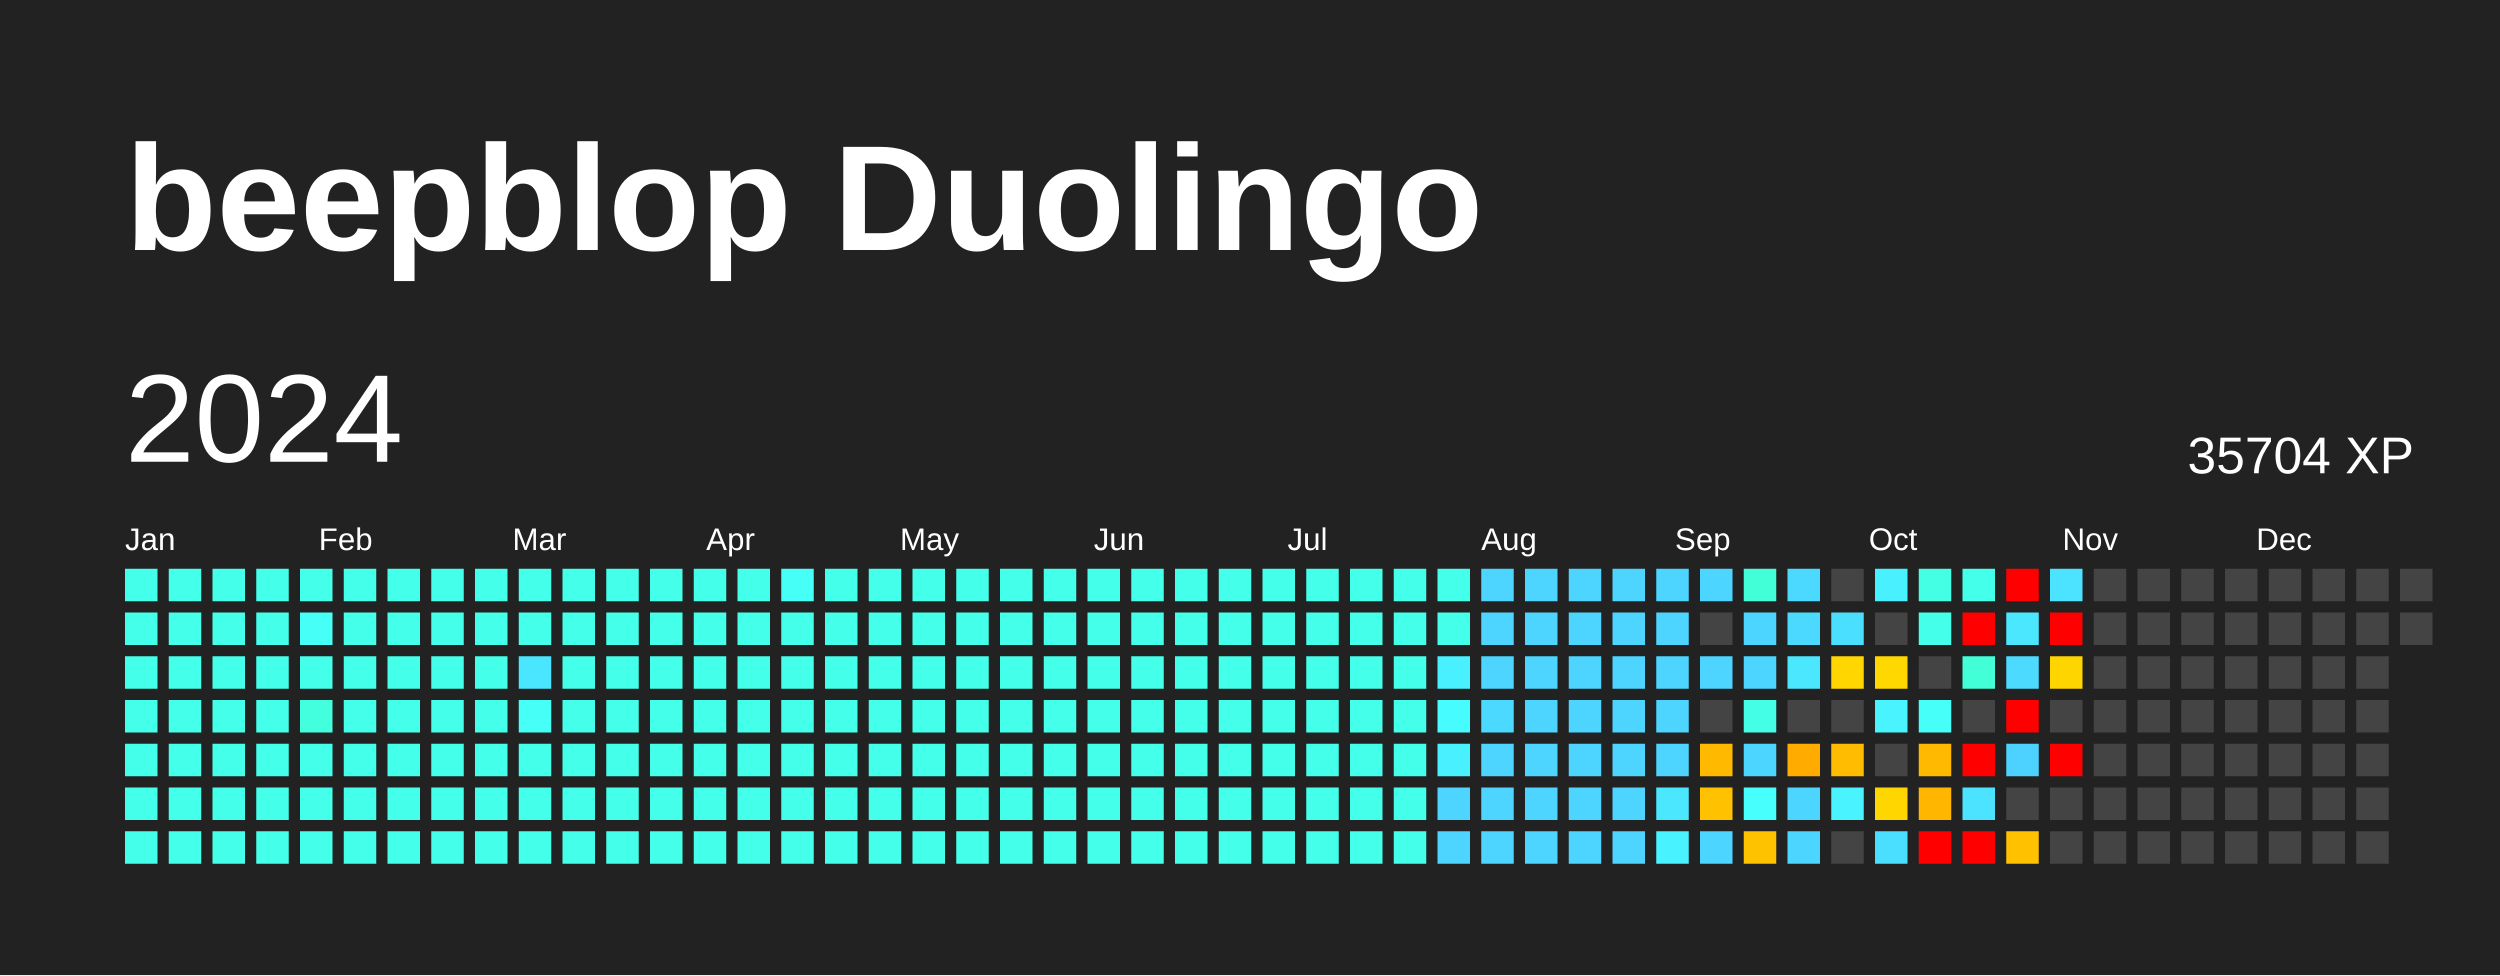
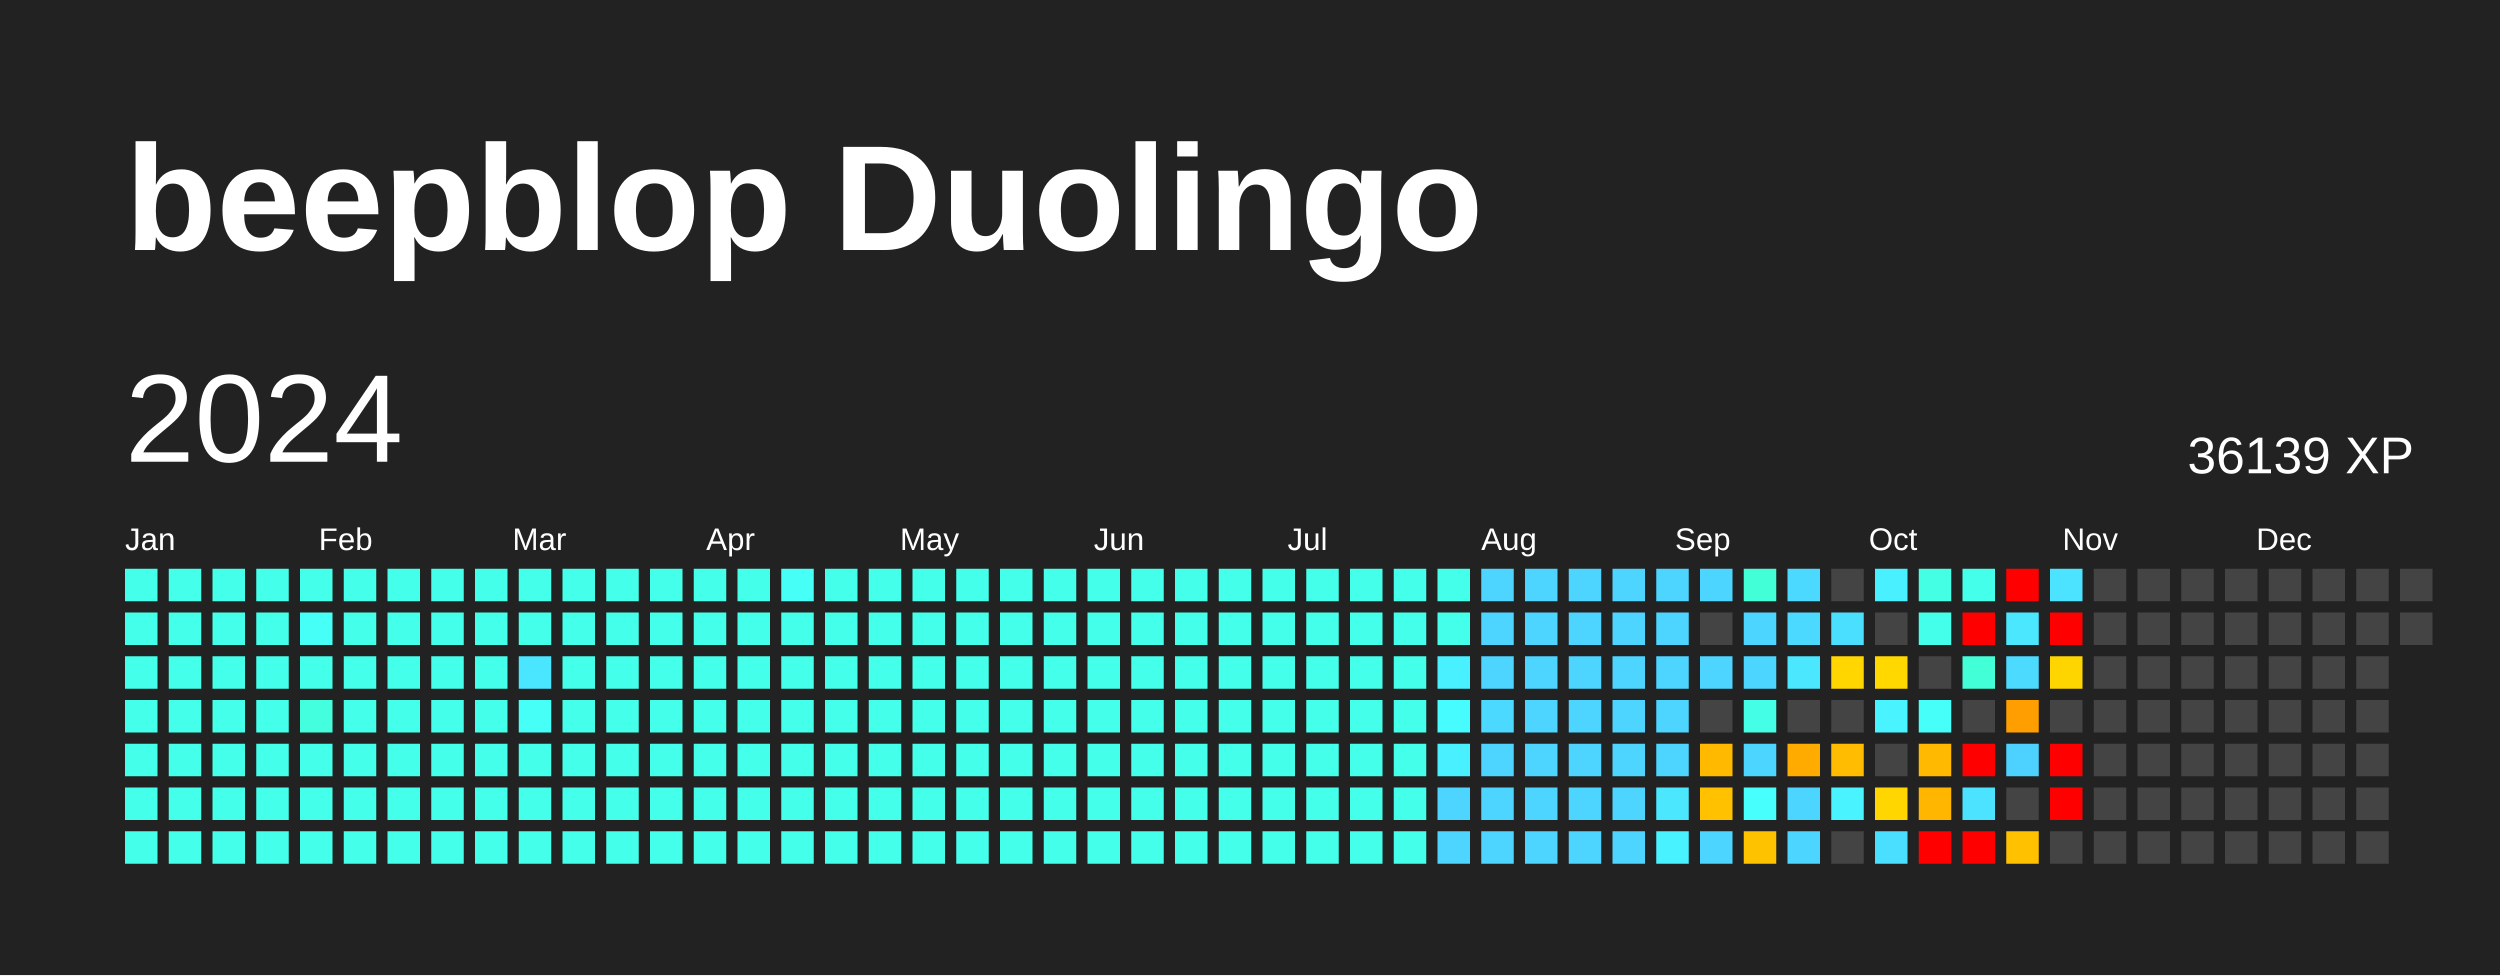
<svg xmlns="http://www.w3.org/2000/svg" baseProfile="full" height="78mm" version="1.1" viewBox="0,0,200,78" width="200mm">
  <defs />
  <rect fill="#222222" height="78" width="200" x="0" y="0" />
  <text fill="#FFFFFF" style="font-size:12px; font-family:Arial; font-weight:bold;" x="10" y="20">beepblop Duolingo</text>
  <text dominant-baseline="hanging" fill="#FFFFFF" style="font-size:10.0px; font-family:Arial;" x="10" y="30">2024</text>
-   <text dominant-baseline="hanging" fill="#FFFFFF" style="font-size:4.125px; font-family:Arial;" x="175" y="35">35704 XP</text>
+   <text dominant-baseline="hanging" fill="#FFFFFF" style="font-size:4.125px; font-family:Arial;" x="175" y="35">36139 XP</text>
  <text fill="#FFFFFF" style="font-size:2.5px; font-family:Arial" x="10.0" y="44">Jan</text>
  <text fill="#FFFFFF" style="font-size:2.5px; font-family:Arial" x="25.5" y="44">Feb</text>
  <text fill="#FFFFFF" style="font-size:2.5px; font-family:Arial" x="41.0" y="44">Mar</text>
  <text fill="#FFFFFF" style="font-size:2.5px; font-family:Arial" x="56.5" y="44">Apr</text>
  <text fill="#FFFFFF" style="font-size:2.5px; font-family:Arial" x="72.0" y="44">May</text>
  <text fill="#FFFFFF" style="font-size:2.5px; font-family:Arial" x="87.5" y="44">Jun</text>
  <text fill="#FFFFFF" style="font-size:2.5px; font-family:Arial" x="103.0" y="44">Jul</text>
  <text fill="#FFFFFF" style="font-size:2.5px; font-family:Arial" x="118.5" y="44">Aug</text>
  <text fill="#FFFFFF" style="font-size:2.5px; font-family:Arial" x="134.0" y="44">Sep</text>
  <text fill="#FFFFFF" style="font-size:2.5px; font-family:Arial" x="149.5" y="44">Oct</text>
  <text fill="#FFFFFF" style="font-size:2.5px; font-family:Arial" x="165.0" y="44">Nov</text>
  <text fill="#FFFFFF" style="font-size:2.5px; font-family:Arial" x="180.5" y="44">Dec</text>
  <rect fill="#44ffea" height="2.6" width="2.6" x="10.0" y="45.5" />
  <rect fill="#44ffea" height="2.6" width="2.6" x="10.0" y="49.0" />
  <rect fill="#44ffea" height="2.6" width="2.6" x="10.0" y="52.5" />
  <rect fill="#44ffea" height="2.6" width="2.6" x="10.0" y="56.0" />
  <rect fill="#44ffea" height="2.6" width="2.6" x="10.0" y="59.5" />
  <rect fill="#44ffea" height="2.6" width="2.6" x="10.0" y="63.0" />
  <rect fill="#44ffea" height="2.6" width="2.6" x="10.0" y="66.5" />
  <rect fill="#44ffea" height="2.6" width="2.6" x="13.5" y="45.5" />
  <rect fill="#44ffea" height="2.6" width="2.6" x="13.5" y="49.0" />
  <rect fill="#44ffea" height="2.6" width="2.6" x="13.5" y="52.5" />
  <rect fill="#44ffea" height="2.6" width="2.6" x="13.5" y="56.0" />
  <rect fill="#44ffea" height="2.6" width="2.6" x="13.5" y="59.5" />
  <rect fill="#44ffea" height="2.6" width="2.6" x="13.5" y="63.0" />
  <rect fill="#44ffea" height="2.6" width="2.6" x="13.5" y="66.5" />
  <rect fill="#44ffea" height="2.6" width="2.6" x="17.0" y="45.5" />
  <rect fill="#44ffea" height="2.6" width="2.6" x="17.0" y="49.0" />
  <rect fill="#44ffea" height="2.6" width="2.6" x="17.0" y="52.5" />
  <rect fill="#44ffea" height="2.6" width="2.6" x="17.0" y="56.0" />
  <rect fill="#44ffea" height="2.6" width="2.6" x="17.0" y="59.5" />
  <rect fill="#44ffea" height="2.6" width="2.6" x="17.0" y="63.0" />
  <rect fill="#44ffea" height="2.6" width="2.6" x="17.0" y="66.5" />
  <rect fill="#44ffea" height="2.6" width="2.6" x="20.5" y="45.5" />
  <rect fill="#44ffea" height="2.6" width="2.6" x="20.5" y="49.0" />
  <rect fill="#44ffea" height="2.6" width="2.6" x="20.5" y="52.5" />
  <rect fill="#44ffea" height="2.6" width="2.6" x="20.5" y="56.0" />
  <rect fill="#44ffea" height="2.6" width="2.6" x="20.5" y="59.5" />
  <rect fill="#44ffea" height="2.6" width="2.6" x="20.5" y="63.0" />
  <rect fill="#44ffea" height="2.6" width="2.6" x="20.5" y="66.5" />
  <rect fill="#44ffea" height="2.6" width="2.6" x="24.0" y="45.5" />
  <rect fill="#46fff6" height="2.6" width="2.6" x="24.0" y="49.0" />
  <rect fill="#44ffea" height="2.6" width="2.6" x="24.0" y="52.5" />
  <rect fill="#43ffde" height="2.6" width="2.6" x="24.0" y="56.0" />
  <rect fill="#44ffea" height="2.6" width="2.6" x="24.0" y="59.5" />
  <rect fill="#44ffea" height="2.6" width="2.6" x="24.0" y="63.0" />
  <rect fill="#44ffea" height="2.6" width="2.6" x="24.0" y="66.5" />
  <rect fill="#44ffea" height="2.6" width="2.6" x="27.5" y="45.5" />
  <rect fill="#44ffea" height="2.6" width="2.6" x="27.5" y="49.0" />
  <rect fill="#44ffea" height="2.6" width="2.6" x="27.5" y="52.5" />
  <rect fill="#44ffea" height="2.6" width="2.6" x="27.5" y="56.0" />
  <rect fill="#44ffea" height="2.6" width="2.6" x="27.5" y="59.5" />
  <rect fill="#44ffea" height="2.6" width="2.6" x="27.5" y="63.0" />
  <rect fill="#44ffea" height="2.6" width="2.6" x="27.5" y="66.5" />
  <rect fill="#44ffea" height="2.6" width="2.6" x="31.0" y="45.5" />
  <rect fill="#44ffea" height="2.6" width="2.6" x="31.0" y="49.0" />
  <rect fill="#44ffea" height="2.6" width="2.6" x="31.0" y="52.5" />
  <rect fill="#44ffea" height="2.6" width="2.6" x="31.0" y="56.0" />
  <rect fill="#44ffea" height="2.6" width="2.6" x="31.0" y="59.5" />
  <rect fill="#44ffea" height="2.6" width="2.6" x="31.0" y="63.0" />
  <rect fill="#44ffea" height="2.6" width="2.6" x="31.0" y="66.5" />
  <rect fill="#44ffea" height="2.6" width="2.6" x="34.5" y="45.5" />
  <rect fill="#44ffea" height="2.6" width="2.6" x="34.5" y="49.0" />
  <rect fill="#44ffea" height="2.6" width="2.6" x="34.5" y="52.5" />
  <rect fill="#44ffea" height="2.6" width="2.6" x="34.5" y="56.0" />
  <rect fill="#44ffea" height="2.6" width="2.6" x="34.5" y="59.5" />
  <rect fill="#44ffea" height="2.6" width="2.6" x="34.5" y="63.0" />
  <rect fill="#44ffea" height="2.6" width="2.6" x="34.5" y="66.5" />
  <rect fill="#44ffea" height="2.6" width="2.6" x="38.0" y="45.5" />
  <rect fill="#44ffea" height="2.6" width="2.6" x="38.0" y="49.0" />
  <rect fill="#44ffea" height="2.6" width="2.6" x="38.0" y="52.5" />
  <rect fill="#44ffea" height="2.6" width="2.6" x="38.0" y="56.0" />
  <rect fill="#44ffea" height="2.6" width="2.6" x="38.0" y="59.5" />
  <rect fill="#44ffea" height="2.6" width="2.6" x="38.0" y="63.0" />
  <rect fill="#44ffea" height="2.6" width="2.6" x="38.0" y="66.5" />
  <rect fill="#44ffea" height="2.6" width="2.6" x="41.5" y="45.5" />
  <rect fill="#44ffea" height="2.6" width="2.6" x="41.5" y="49.0" />
  <rect fill="#4ae5ff" height="2.6" width="2.6" x="41.5" y="52.5" />
  <rect fill="#46fff6" height="2.6" width="2.6" x="41.5" y="56.0" />
  <rect fill="#44ffea" height="2.6" width="2.6" x="41.5" y="59.5" />
  <rect fill="#44ffea" height="2.6" width="2.6" x="41.5" y="63.0" />
  <rect fill="#44ffea" height="2.6" width="2.6" x="41.5" y="66.5" />
  <rect fill="#44ffea" height="2.6" width="2.6" x="45.0" y="45.5" />
  <rect fill="#44ffea" height="2.6" width="2.6" x="45.0" y="49.0" />
  <rect fill="#44ffea" height="2.6" width="2.6" x="45.0" y="52.5" />
  <rect fill="#44ffea" height="2.6" width="2.6" x="45.0" y="56.0" />
  <rect fill="#44ffea" height="2.6" width="2.6" x="45.0" y="59.5" />
  <rect fill="#44ffea" height="2.6" width="2.6" x="45.0" y="63.0" />
  <rect fill="#44ffea" height="2.6" width="2.6" x="45.0" y="66.5" />
  <rect fill="#44ffea" height="2.6" width="2.6" x="48.5" y="45.5" />
  <rect fill="#44ffea" height="2.6" width="2.6" x="48.5" y="49.0" />
  <rect fill="#44ffea" height="2.6" width="2.6" x="48.5" y="52.5" />
  <rect fill="#44ffea" height="2.6" width="2.6" x="48.5" y="56.0" />
  <rect fill="#44ffea" height="2.6" width="2.6" x="48.5" y="59.5" />
  <rect fill="#44ffea" height="2.6" width="2.6" x="48.5" y="63.0" />
  <rect fill="#44ffea" height="2.6" width="2.6" x="48.5" y="66.5" />
  <rect fill="#44ffea" height="2.6" width="2.6" x="52.0" y="45.5" />
  <rect fill="#44ffea" height="2.6" width="2.6" x="52.0" y="49.0" />
  <rect fill="#44ffea" height="2.6" width="2.6" x="52.0" y="52.5" />
  <rect fill="#44ffea" height="2.6" width="2.6" x="52.0" y="56.0" />
  <rect fill="#44ffea" height="2.6" width="2.6" x="52.0" y="59.5" />
  <rect fill="#44ffea" height="2.6" width="2.6" x="52.0" y="63.0" />
  <rect fill="#44ffea" height="2.6" width="2.6" x="52.0" y="66.5" />
  <rect fill="#44ffea" height="2.6" width="2.6" x="55.5" y="45.5" />
  <rect fill="#44ffea" height="2.6" width="2.6" x="55.5" y="49.0" />
  <rect fill="#44ffea" height="2.6" width="2.6" x="55.5" y="52.5" />
  <rect fill="#44ffea" height="2.6" width="2.6" x="55.5" y="56.0" />
  <rect fill="#44ffea" height="2.6" width="2.6" x="55.5" y="59.5" />
  <rect fill="#44ffea" height="2.6" width="2.6" x="55.5" y="63.0" />
  <rect fill="#44ffea" height="2.6" width="2.6" x="55.5" y="66.5" />
  <rect fill="#44ffea" height="2.6" width="2.6" x="59.0" y="45.5" />
  <rect fill="#44ffea" height="2.6" width="2.6" x="59.0" y="49.0" />
  <rect fill="#44ffea" height="2.6" width="2.6" x="59.0" y="52.5" />
  <rect fill="#44ffea" height="2.6" width="2.6" x="59.0" y="56.0" />
  <rect fill="#44ffea" height="2.6" width="2.6" x="59.0" y="59.5" />
  <rect fill="#44ffea" height="2.6" width="2.6" x="59.0" y="63.0" />
  <rect fill="#44ffea" height="2.6" width="2.6" x="59.0" y="66.5" />
  <rect fill="#46fff6" height="2.6" width="2.6" x="62.5" y="45.5" />
  <rect fill="#44ffea" height="2.6" width="2.6" x="62.5" y="49.0" />
  <rect fill="#44ffea" height="2.6" width="2.6" x="62.5" y="52.5" />
  <rect fill="#44ffea" height="2.6" width="2.6" x="62.5" y="56.0" />
  <rect fill="#44ffea" height="2.6" width="2.6" x="62.5" y="59.5" />
  <rect fill="#44ffea" height="2.6" width="2.6" x="62.5" y="63.0" />
  <rect fill="#44ffea" height="2.6" width="2.6" x="62.5" y="66.5" />
  <rect fill="#44ffea" height="2.6" width="2.6" x="66.0" y="45.5" />
  <rect fill="#44ffea" height="2.6" width="2.6" x="66.0" y="49.0" />
  <rect fill="#44ffea" height="2.6" width="2.6" x="66.0" y="52.5" />
  <rect fill="#44ffea" height="2.6" width="2.6" x="66.0" y="56.0" />
  <rect fill="#44ffea" height="2.6" width="2.6" x="66.0" y="59.5" />
  <rect fill="#44ffea" height="2.6" width="2.6" x="66.0" y="63.0" />
  <rect fill="#44ffea" height="2.6" width="2.6" x="66.0" y="66.5" />
  <rect fill="#44ffea" height="2.6" width="2.6" x="69.5" y="45.5" />
  <rect fill="#44ffea" height="2.6" width="2.6" x="69.5" y="49.0" />
  <rect fill="#44ffea" height="2.6" width="2.6" x="69.5" y="52.5" />
  <rect fill="#44ffea" height="2.6" width="2.6" x="69.5" y="56.0" />
  <rect fill="#44ffea" height="2.6" width="2.6" x="69.5" y="59.5" />
  <rect fill="#44ffea" height="2.6" width="2.6" x="69.5" y="63.0" />
  <rect fill="#44ffea" height="2.6" width="2.6" x="69.5" y="66.5" />
  <rect fill="#44ffea" height="2.6" width="2.6" x="73.0" y="45.5" />
  <rect fill="#44ffea" height="2.6" width="2.6" x="73.0" y="49.0" />
  <rect fill="#44ffea" height="2.6" width="2.6" x="73.0" y="52.5" />
  <rect fill="#44ffea" height="2.6" width="2.6" x="73.0" y="56.0" />
  <rect fill="#44ffea" height="2.6" width="2.6" x="73.0" y="59.5" />
  <rect fill="#44ffea" height="2.6" width="2.6" x="73.0" y="63.0" />
  <rect fill="#44ffea" height="2.6" width="2.6" x="73.0" y="66.5" />
  <rect fill="#44ffea" height="2.6" width="2.6" x="76.5" y="45.5" />
  <rect fill="#44ffea" height="2.6" width="2.6" x="76.5" y="49.0" />
  <rect fill="#44ffea" height="2.6" width="2.6" x="76.5" y="52.5" />
  <rect fill="#44ffea" height="2.6" width="2.6" x="76.5" y="56.0" />
  <rect fill="#44ffea" height="2.6" width="2.6" x="76.5" y="59.5" />
  <rect fill="#44ffea" height="2.6" width="2.6" x="76.5" y="63.0" />
  <rect fill="#44ffea" height="2.6" width="2.6" x="76.5" y="66.5" />
  <rect fill="#44ffea" height="2.6" width="2.6" x="80.0" y="45.5" />
  <rect fill="#44ffea" height="2.6" width="2.6" x="80.0" y="49.0" />
  <rect fill="#44ffea" height="2.6" width="2.6" x="80.0" y="52.5" />
  <rect fill="#44ffea" height="2.6" width="2.6" x="80.0" y="56.0" />
  <rect fill="#44ffea" height="2.6" width="2.6" x="80.0" y="59.5" />
  <rect fill="#44ffea" height="2.6" width="2.6" x="80.0" y="63.0" />
  <rect fill="#44ffea" height="2.6" width="2.6" x="80.0" y="66.5" />
  <rect fill="#44ffea" height="2.6" width="2.6" x="83.5" y="45.5" />
  <rect fill="#44ffea" height="2.6" width="2.6" x="83.5" y="49.0" />
  <rect fill="#44ffea" height="2.6" width="2.6" x="83.5" y="52.5" />
  <rect fill="#44ffea" height="2.6" width="2.6" x="83.5" y="56.0" />
  <rect fill="#44ffea" height="2.6" width="2.6" x="83.5" y="59.5" />
  <rect fill="#44ffea" height="2.6" width="2.6" x="83.5" y="63.0" />
  <rect fill="#44ffea" height="2.6" width="2.6" x="83.5" y="66.5" />
  <rect fill="#44ffea" height="2.6" width="2.6" x="87.0" y="45.5" />
  <rect fill="#44ffea" height="2.6" width="2.6" x="87.0" y="49.0" />
  <rect fill="#44ffea" height="2.6" width="2.6" x="87.0" y="52.5" />
  <rect fill="#44ffea" height="2.6" width="2.6" x="87.0" y="56.0" />
  <rect fill="#44ffea" height="2.6" width="2.6" x="87.0" y="59.5" />
  <rect fill="#44ffea" height="2.6" width="2.6" x="87.0" y="63.0" />
  <rect fill="#44ffea" height="2.6" width="2.6" x="87.0" y="66.5" />
  <rect fill="#44ffea" height="2.6" width="2.6" x="90.5" y="45.5" />
  <rect fill="#44ffea" height="2.6" width="2.6" x="90.5" y="49.0" />
  <rect fill="#44ffea" height="2.6" width="2.6" x="90.5" y="52.5" />
  <rect fill="#44ffea" height="2.6" width="2.6" x="90.5" y="56.0" />
  <rect fill="#44ffea" height="2.6" width="2.6" x="90.5" y="59.5" />
  <rect fill="#44ffea" height="2.6" width="2.6" x="90.5" y="63.0" />
  <rect fill="#44ffea" height="2.6" width="2.6" x="90.5" y="66.5" />
  <rect fill="#44ffea" height="2.6" width="2.6" x="94.0" y="45.5" />
  <rect fill="#44ffea" height="2.6" width="2.6" x="94.0" y="49.0" />
  <rect fill="#44ffea" height="2.6" width="2.6" x="94.0" y="52.5" />
  <rect fill="#44ffea" height="2.6" width="2.6" x="94.0" y="56.0" />
  <rect fill="#44ffea" height="2.6" width="2.6" x="94.0" y="59.5" />
  <rect fill="#44ffea" height="2.6" width="2.6" x="94.0" y="63.0" />
  <rect fill="#44ffea" height="2.6" width="2.6" x="94.0" y="66.5" />
  <rect fill="#44ffea" height="2.6" width="2.6" x="97.5" y="45.5" />
  <rect fill="#44ffea" height="2.6" width="2.6" x="97.5" y="49.0" />
  <rect fill="#44ffea" height="2.6" width="2.6" x="97.5" y="52.5" />
  <rect fill="#44ffea" height="2.6" width="2.6" x="97.5" y="56.0" />
  <rect fill="#44ffea" height="2.6" width="2.6" x="97.5" y="59.5" />
  <rect fill="#44ffea" height="2.6" width="2.6" x="97.5" y="63.0" />
  <rect fill="#44ffea" height="2.6" width="2.6" x="97.5" y="66.5" />
  <rect fill="#44ffea" height="2.6" width="2.6" x="101.0" y="45.5" />
  <rect fill="#44ffea" height="2.6" width="2.6" x="101.0" y="49.0" />
  <rect fill="#44ffea" height="2.6" width="2.6" x="101.0" y="52.5" />
  <rect fill="#44ffea" height="2.6" width="2.6" x="101.0" y="56.0" />
  <rect fill="#44ffea" height="2.6" width="2.6" x="101.0" y="59.5" />
  <rect fill="#44ffea" height="2.6" width="2.6" x="101.0" y="63.0" />
  <rect fill="#44ffea" height="2.6" width="2.6" x="101.0" y="66.5" />
  <rect fill="#44ffea" height="2.6" width="2.6" x="104.5" y="45.5" />
  <rect fill="#44ffea" height="2.6" width="2.6" x="104.5" y="49.0" />
  <rect fill="#44ffea" height="2.6" width="2.6" x="104.5" y="52.5" />
  <rect fill="#44ffea" height="2.6" width="2.6" x="104.5" y="56.0" />
  <rect fill="#44ffea" height="2.6" width="2.6" x="104.5" y="59.5" />
  <rect fill="#44ffea" height="2.6" width="2.6" x="104.5" y="63.0" />
  <rect fill="#44ffea" height="2.6" width="2.6" x="104.5" y="66.5" />
  <rect fill="#44ffea" height="2.6" width="2.6" x="108.0" y="45.5" />
  <rect fill="#44ffea" height="2.6" width="2.6" x="108.0" y="49.0" />
  <rect fill="#44ffea" height="2.6" width="2.6" x="108.0" y="52.5" />
  <rect fill="#44ffea" height="2.6" width="2.6" x="108.0" y="56.0" />
  <rect fill="#44ffea" height="2.6" width="2.6" x="108.0" y="59.5" />
  <rect fill="#44ffea" height="2.6" width="2.6" x="108.0" y="63.0" />
  <rect fill="#44ffea" height="2.6" width="2.6" x="108.0" y="66.5" />
  <rect fill="#44ffea" height="2.6" width="2.6" x="111.5" y="45.5" />
  <rect fill="#44ffea" height="2.6" width="2.6" x="111.5" y="49.0" />
  <rect fill="#44ffea" height="2.6" width="2.6" x="111.5" y="52.5" />
  <rect fill="#44ffea" height="2.6" width="2.6" x="111.5" y="56.0" />
  <rect fill="#44ffea" height="2.6" width="2.6" x="111.5" y="59.5" />
  <rect fill="#44ffea" height="2.6" width="2.6" x="111.5" y="63.0" />
  <rect fill="#44ffea" height="2.6" width="2.6" x="111.5" y="66.5" />
  <rect fill="#44ffea" height="2.6" width="2.6" x="115.0" y="45.5" />
  <rect fill="#44ffea" height="2.6" width="2.6" x="115.0" y="49.0" />
  <rect fill="#49f0ff" height="2.6" width="2.6" x="115.0" y="52.5" />
  <rect fill="#47fcff" height="2.6" width="2.6" x="115.0" y="56.0" />
  <rect fill="#49f0ff" height="2.6" width="2.6" x="115.0" y="59.5" />
  <rect fill="#4dd4ff" height="2.6" width="2.6" x="115.0" y="63.0" />
  <rect fill="#4dd4ff" height="2.6" width="2.6" x="115.0" y="66.5" />
  <rect fill="#4dd4ff" height="2.6" width="2.6" x="118.5" y="45.5" />
  <rect fill="#4dd4ff" height="2.6" width="2.6" x="118.5" y="49.0" />
  <rect fill="#4dd4ff" height="2.6" width="2.6" x="118.5" y="52.5" />
  <rect fill="#4cd9ff" height="2.6" width="2.6" x="118.5" y="56.0" />
  <rect fill="#4dd4ff" height="2.6" width="2.6" x="118.5" y="59.5" />
  <rect fill="#4dd4ff" height="2.6" width="2.6" x="118.5" y="63.0" />
  <rect fill="#4dd4ff" height="2.6" width="2.6" x="118.5" y="66.5" />
  <rect fill="#4dd4ff" height="2.6" width="2.6" x="122.0" y="45.5" />
  <rect fill="#4dd4ff" height="2.6" width="2.6" x="122.0" y="49.0" />
  <rect fill="#4dd4ff" height="2.6" width="2.6" x="122.0" y="52.5" />
  <rect fill="#4dd4ff" height="2.6" width="2.6" x="122.0" y="56.0" />
  <rect fill="#4dd4ff" height="2.6" width="2.6" x="122.0" y="59.5" />
  <rect fill="#4dd4ff" height="2.6" width="2.6" x="122.0" y="63.0" />
  <rect fill="#4dd4ff" height="2.6" width="2.6" x="122.0" y="66.5" />
  <rect fill="#4dd4ff" height="2.6" width="2.6" x="125.5" y="45.5" />
  <rect fill="#4dd4ff" height="2.6" width="2.6" x="125.5" y="49.0" />
  <rect fill="#4dd4ff" height="2.6" width="2.6" x="125.5" y="52.5" />
  <rect fill="#4dd4ff" height="2.6" width="2.6" x="125.5" y="56.0" />
  <rect fill="#4dd4ff" height="2.6" width="2.6" x="125.5" y="59.5" />
  <rect fill="#4dd4ff" height="2.6" width="2.6" x="125.5" y="63.0" />
  <rect fill="#4dd4ff" height="2.6" width="2.6" x="125.5" y="66.5" />
  <rect fill="#4dd4ff" height="2.6" width="2.6" x="129.0" y="45.5" />
  <rect fill="#4dd4ff" height="2.6" width="2.6" x="129.0" y="49.0" />
  <rect fill="#4dd4ff" height="2.6" width="2.6" x="129.0" y="52.5" />
  <rect fill="#4dd4ff" height="2.6" width="2.6" x="129.0" y="56.0" />
  <rect fill="#4dd4ff" height="2.6" width="2.6" x="129.0" y="59.5" />
  <rect fill="#4dd4ff" height="2.6" width="2.6" x="129.0" y="63.0" />
  <rect fill="#4dd4ff" height="2.6" width="2.6" x="129.0" y="66.5" />
  <rect fill="#4dd4ff" height="2.6" width="2.6" x="132.5" y="45.5" />
  <rect fill="#4dd4ff" height="2.6" width="2.6" x="132.5" y="49.0" />
  <rect fill="#4dd4ff" height="2.6" width="2.6" x="132.5" y="52.5" />
  <rect fill="#4dd4ff" height="2.6" width="2.6" x="132.5" y="56.0" />
  <rect fill="#4dd4ff" height="2.6" width="2.6" x="132.5" y="59.5" />
  <rect fill="#4ae7ff" height="2.6" width="2.6" x="132.5" y="63.0" />
  <rect fill="#49f2ff" height="2.6" width="2.6" x="132.5" y="66.5" />
  <rect fill="#4cd6ff" height="2.6" width="2.6" x="136.0" y="45.5" />
  <rect fill="#444444" height="2.6" width="2.6" x="136.0" y="49.0" />
  <rect fill="#4dd4ff" height="2.6" width="2.6" x="136.0" y="52.5" />
  <rect fill="#444444" height="2.6" width="2.6" x="136.0" y="56.0" />
  <rect fill="#ffba00" height="2.6" width="2.6" x="136.0" y="59.5" />
  <rect fill="#ffc100" height="2.6" width="2.6" x="136.0" y="63.0" />
  <rect fill="#4cd6ff" height="2.6" width="2.6" x="136.0" y="66.5" />
  <rect fill="#42ffd8" height="2.6" width="2.6" x="139.5" y="45.5" />
  <rect fill="#4cd6ff" height="2.6" width="2.6" x="139.5" y="49.0" />
  <rect fill="#4cd6ff" height="2.6" width="2.6" x="139.5" y="52.5" />
  <rect fill="#44ffe6" height="2.6" width="2.6" x="139.5" y="56.0" />
  <rect fill="#4cd6ff" height="2.6" width="2.6" x="139.5" y="59.5" />
  <rect fill="#47fffc" height="2.6" width="2.6" x="139.5" y="63.0" />
  <rect fill="#ffc200" height="2.6" width="2.6" x="139.5" y="66.5" />
  <rect fill="#4cd9ff" height="2.6" width="2.6" x="143.0" y="45.5" />
  <rect fill="#4cd9ff" height="2.6" width="2.6" x="143.0" y="49.0" />
  <rect fill="#4ae7ff" height="2.6" width="2.6" x="143.0" y="52.5" />
  <rect fill="#444444" height="2.6" width="2.6" x="143.0" y="56.0" />
  <rect fill="#ffab00" height="2.6" width="2.6" x="143.0" y="59.5" />
  <rect fill="#4cd6ff" height="2.6" width="2.6" x="143.0" y="63.0" />
  <rect fill="#4cd6ff" height="2.6" width="2.6" x="143.0" y="66.5" />
  <rect fill="#444444" height="2.6" width="2.6" x="146.5" y="45.5" />
  <rect fill="#4bdfff" height="2.6" width="2.6" x="146.5" y="49.0" />
  <rect fill="#ffd600" height="2.6" width="2.6" x="146.5" y="52.5" />
  <rect fill="#444444" height="2.6" width="2.6" x="146.5" y="56.0" />
  <rect fill="#ffbc00" height="2.6" width="2.6" x="146.5" y="59.5" />
  <rect fill="#49f3ff" height="2.6" width="2.6" x="146.5" y="63.0" />
  <rect fill="#444444" height="2.6" width="2.6" x="146.5" y="66.5" />
  <rect fill="#49f0ff" height="2.6" width="2.6" x="150.0" y="45.5" />
  <rect fill="#444444" height="2.6" width="2.6" x="150.0" y="49.0" />
  <rect fill="#ffd800" height="2.6" width="2.6" x="150.0" y="52.5" />
  <rect fill="#49f3ff" height="2.6" width="2.6" x="150.0" y="56.0" />
  <rect fill="#444444" height="2.6" width="2.6" x="150.0" y="59.5" />
  <rect fill="#ffd600" height="2.6" width="2.6" x="150.0" y="63.0" />
  <rect fill="#4bdfff" height="2.6" width="2.6" x="150.0" y="66.5" />
  <rect fill="#44ffe4" height="2.6" width="2.6" x="153.5" y="45.5" />
  <rect fill="#44ffea" height="2.6" width="2.6" x="153.5" y="49.0" />
  <rect fill="#444444" height="2.6" width="2.6" x="153.5" y="52.5" />
  <rect fill="#46fff8" height="2.6" width="2.6" x="153.5" y="56.0" />
  <rect fill="#ffb900" height="2.6" width="2.6" x="153.5" y="59.5" />
  <rect fill="#ffb600" height="2.6" width="2.6" x="153.5" y="63.0" />
  <rect fill="red" height="2.6" width="2.6" x="153.5" y="66.5" />
  <rect fill="#44ffea" height="2.6" width="2.6" x="157.0" y="45.5" />
  <rect fill="red" height="2.6" width="2.6" x="157.0" y="49.0" />
  <rect fill="#42ffd8" height="2.6" width="2.6" x="157.0" y="52.5" />
  <rect fill="#444444" height="2.6" width="2.6" x="157.0" y="56.0" />
  <rect fill="red" height="2.6" width="2.6" x="157.0" y="59.5" />
  <rect fill="#4be3ff" height="2.6" width="2.6" x="157.0" y="63.0" />
  <rect fill="red" height="2.6" width="2.6" x="157.0" y="66.5" />
  <rect fill="red" height="2.6" width="2.6" x="160.5" y="45.5" />
  <rect fill="#4ae7ff" height="2.6" width="2.6" x="160.5" y="49.0" />
  <rect fill="#4cdaff" height="2.6" width="2.6" x="160.5" y="52.5" />
-   <rect fill="red" height="2.6" width="2.6" x="160.5" y="56.0" />
+   <rect fill="#ff9e00" height="2.6" width="2.6" x="160.5" y="56.0" />
  <rect fill="#4dd2ff" height="2.6" width="2.6" x="160.5" y="59.5" />
  <rect fill="#444444" height="2.6" width="2.6" x="160.5" y="63.0" />
  <rect fill="#ffc100" height="2.6" width="2.6" x="160.5" y="66.5" />
  <rect fill="#4be3ff" height="2.6" width="2.6" x="164.0" y="45.5" />
  <rect fill="red" height="2.6" width="2.6" x="164.0" y="49.0" />
  <rect fill="#ffd500" height="2.6" width="2.6" x="164.0" y="52.5" />
  <rect fill="#444444" height="2.6" width="2.6" x="164.0" y="56.0" />
  <rect fill="red" height="2.6" width="2.6" x="164.0" y="59.5" />
-   <rect fill="#444444" height="2.6" width="2.6" x="164.0" y="63.0" />
+   <rect fill="red" height="2.6" width="2.6" x="164.0" y="63.0" />
  <rect fill="#444444" height="2.6" width="2.6" x="164.0" y="66.5" />
  <rect fill="#444444" height="2.6" width="2.6" x="167.5" y="45.5" />
  <rect fill="#444444" height="2.6" width="2.6" x="167.5" y="49.0" />
  <rect fill="#444444" height="2.6" width="2.6" x="167.5" y="52.5" />
  <rect fill="#444444" height="2.6" width="2.6" x="167.5" y="56.0" />
  <rect fill="#444444" height="2.6" width="2.6" x="167.5" y="59.5" />
  <rect fill="#444444" height="2.6" width="2.6" x="167.5" y="63.0" />
  <rect fill="#444444" height="2.6" width="2.6" x="167.5" y="66.5" />
  <rect fill="#444444" height="2.6" width="2.6" x="171.0" y="45.5" />
  <rect fill="#444444" height="2.6" width="2.6" x="171.0" y="49.0" />
  <rect fill="#444444" height="2.6" width="2.6" x="171.0" y="52.5" />
  <rect fill="#444444" height="2.6" width="2.6" x="171.0" y="56.0" />
  <rect fill="#444444" height="2.6" width="2.6" x="171.0" y="59.5" />
  <rect fill="#444444" height="2.6" width="2.6" x="171.0" y="63.0" />
  <rect fill="#444444" height="2.6" width="2.6" x="171.0" y="66.5" />
  <rect fill="#444444" height="2.6" width="2.6" x="174.5" y="45.5" />
  <rect fill="#444444" height="2.6" width="2.6" x="174.5" y="49.0" />
  <rect fill="#444444" height="2.6" width="2.6" x="174.5" y="52.5" />
  <rect fill="#444444" height="2.6" width="2.6" x="174.5" y="56.0" />
  <rect fill="#444444" height="2.6" width="2.6" x="174.5" y="59.5" />
  <rect fill="#444444" height="2.6" width="2.6" x="174.5" y="63.0" />
  <rect fill="#444444" height="2.6" width="2.6" x="174.5" y="66.5" />
  <rect fill="#444444" height="2.6" width="2.6" x="178.0" y="45.5" />
  <rect fill="#444444" height="2.6" width="2.6" x="178.0" y="49.0" />
  <rect fill="#444444" height="2.6" width="2.6" x="178.0" y="52.5" />
  <rect fill="#444444" height="2.6" width="2.6" x="178.0" y="56.0" />
  <rect fill="#444444" height="2.6" width="2.6" x="178.0" y="59.5" />
  <rect fill="#444444" height="2.6" width="2.6" x="178.0" y="63.0" />
  <rect fill="#444444" height="2.6" width="2.6" x="178.0" y="66.5" />
  <rect fill="#444444" height="2.6" width="2.6" x="181.5" y="45.5" />
  <rect fill="#444444" height="2.6" width="2.6" x="181.5" y="49.0" />
  <rect fill="#444444" height="2.6" width="2.6" x="181.5" y="52.5" />
  <rect fill="#444444" height="2.6" width="2.6" x="181.5" y="56.0" />
  <rect fill="#444444" height="2.6" width="2.6" x="181.5" y="59.5" />
  <rect fill="#444444" height="2.6" width="2.6" x="181.5" y="63.0" />
  <rect fill="#444444" height="2.6" width="2.6" x="181.5" y="66.5" />
  <rect fill="#444444" height="2.6" width="2.6" x="185.0" y="45.5" />
  <rect fill="#444444" height="2.6" width="2.6" x="185.0" y="49.0" />
  <rect fill="#444444" height="2.6" width="2.6" x="185.0" y="52.5" />
  <rect fill="#444444" height="2.6" width="2.6" x="185.0" y="56.0" />
  <rect fill="#444444" height="2.6" width="2.6" x="185.0" y="59.5" />
  <rect fill="#444444" height="2.6" width="2.6" x="185.0" y="63.0" />
  <rect fill="#444444" height="2.6" width="2.6" x="185.0" y="66.5" />
  <rect fill="#444444" height="2.6" width="2.6" x="188.5" y="45.5" />
  <rect fill="#444444" height="2.6" width="2.6" x="188.5" y="49.0" />
  <rect fill="#444444" height="2.6" width="2.6" x="188.5" y="52.5" />
  <rect fill="#444444" height="2.6" width="2.6" x="188.5" y="56.0" />
  <rect fill="#444444" height="2.6" width="2.6" x="188.5" y="59.5" />
  <rect fill="#444444" height="2.6" width="2.6" x="188.5" y="63.0" />
  <rect fill="#444444" height="2.6" width="2.6" x="188.5" y="66.5" />
  <rect fill="#444444" height="2.6" width="2.6" x="192.0" y="45.5" />
  <rect fill="#444444" height="2.6" width="2.6" x="192.0" y="49.0" />
</svg>
